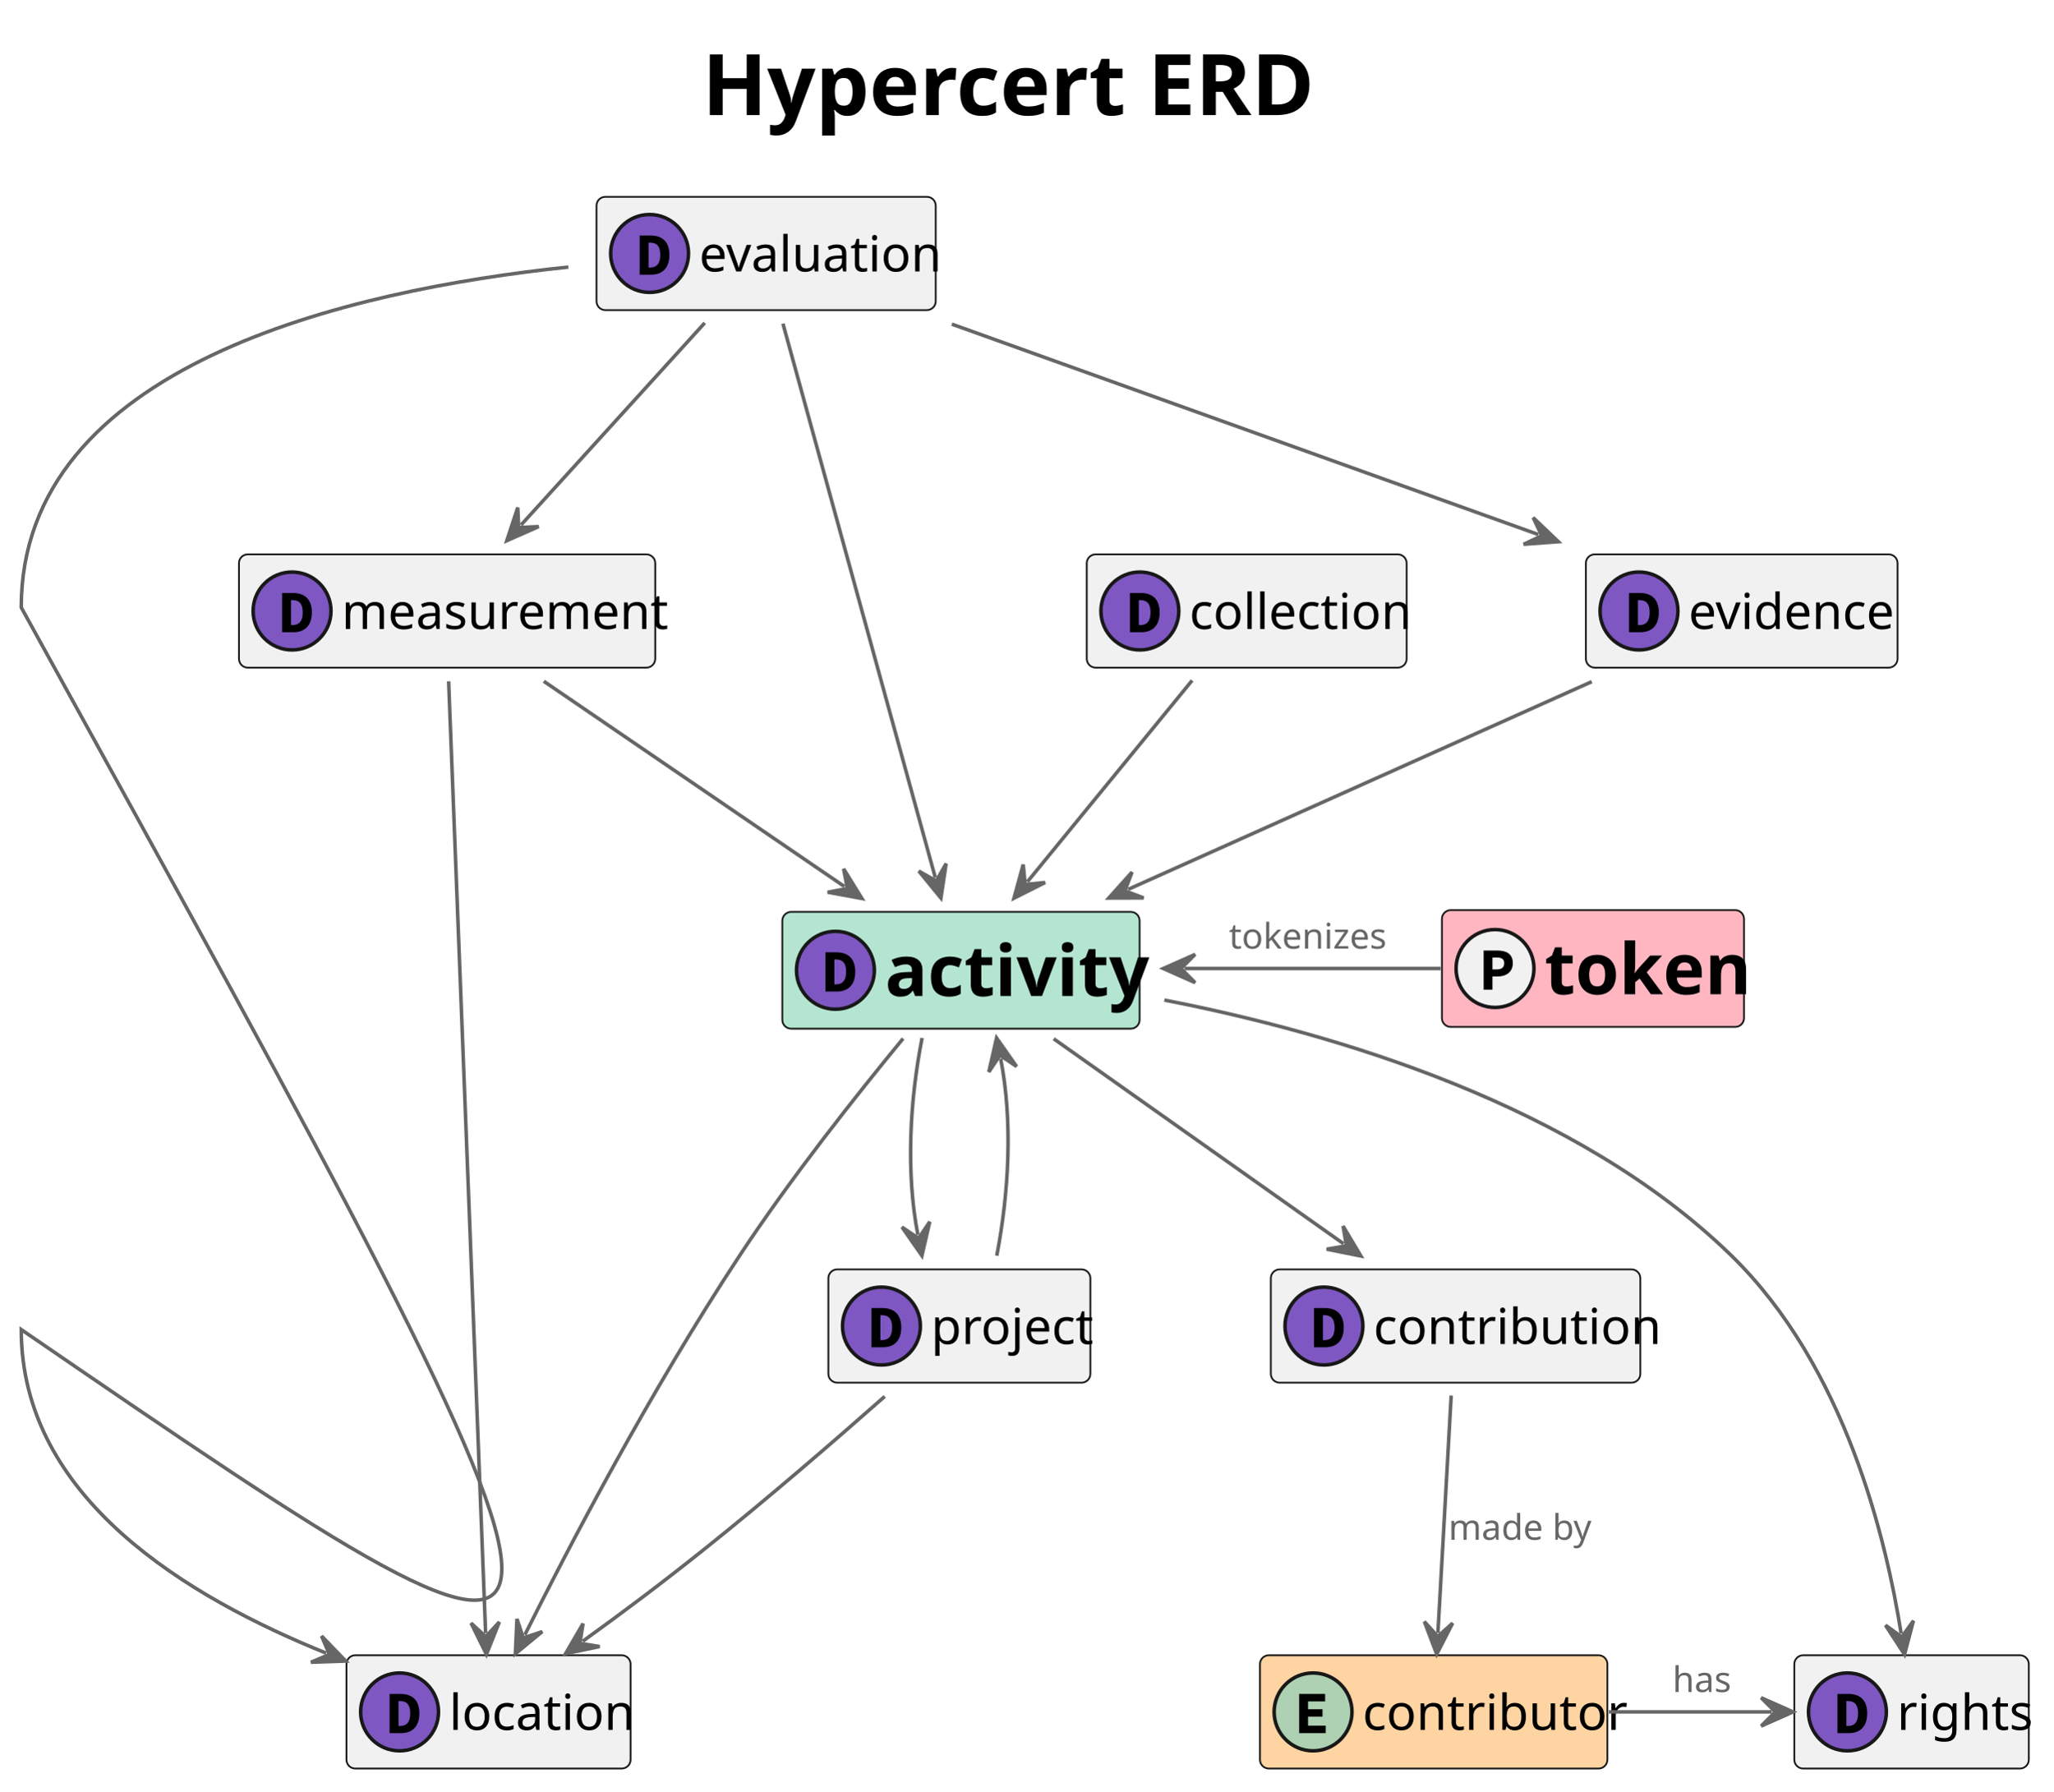
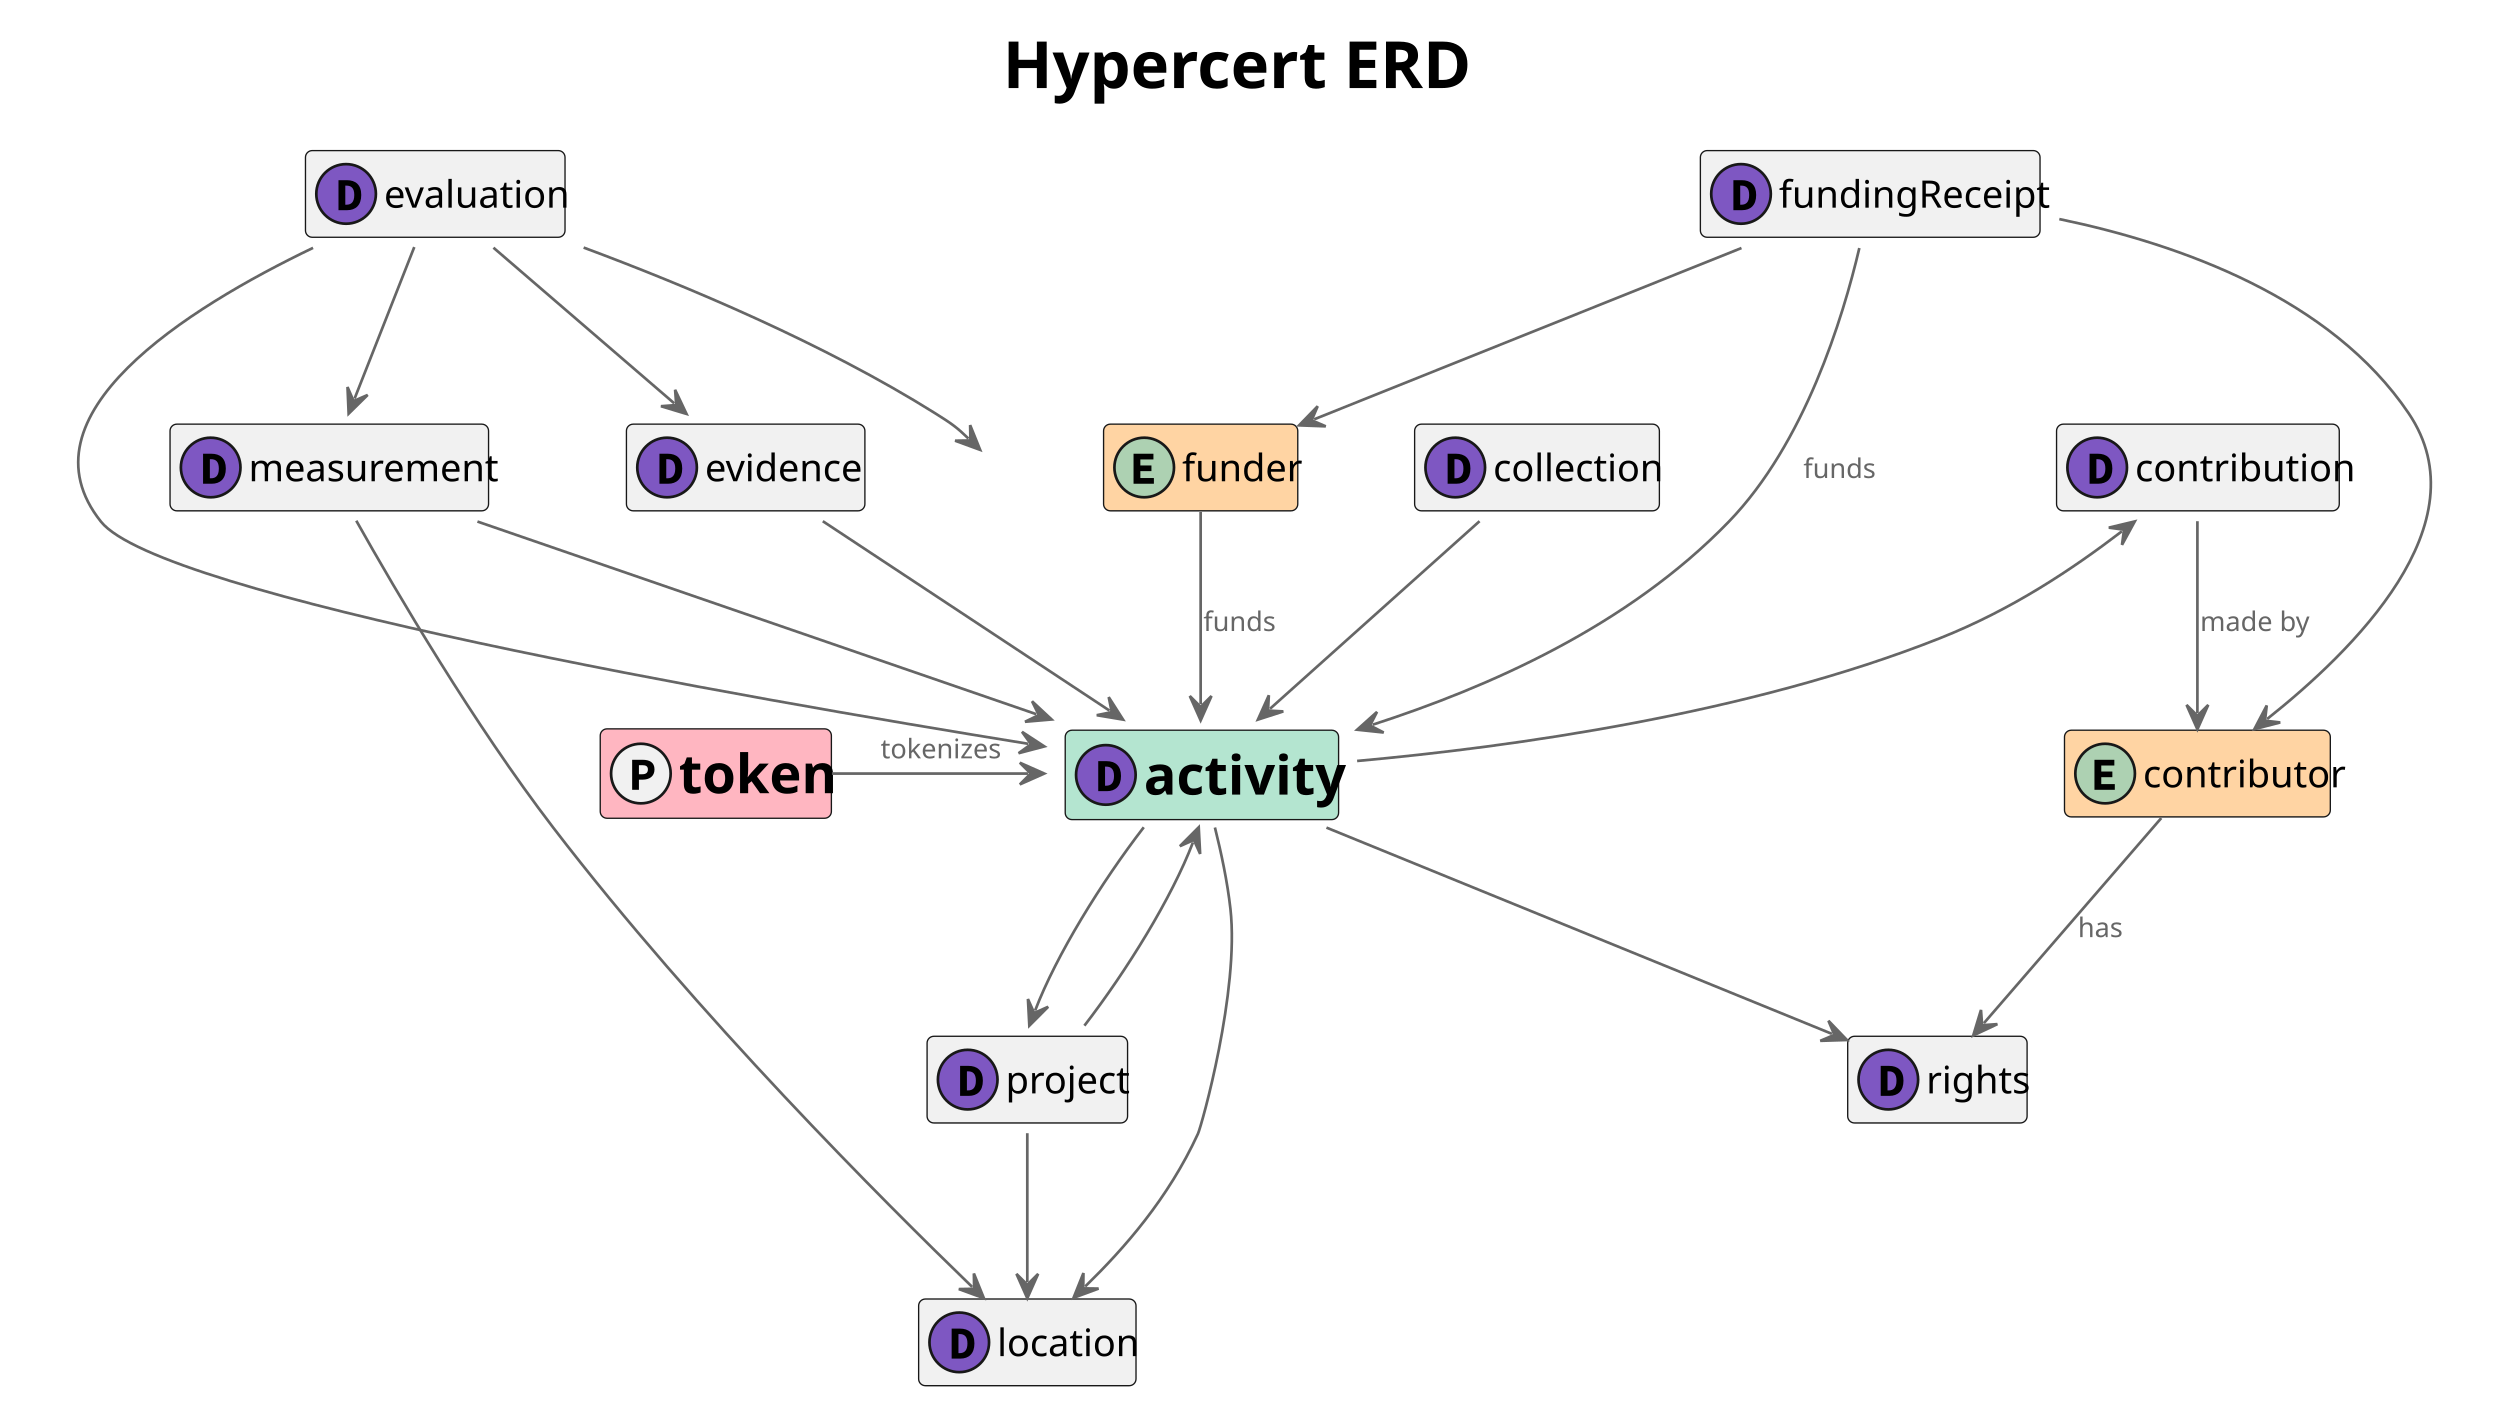
- <svg xmlns="http://www.w3.org/2000/svg" contentStyleType="text/css" data-diagram-type="CLASS" height="506px" preserveAspectRatio="none" style="width:580px;height:506px;background:#FFFFFF;" version="1.1" viewBox="0 0 580 506" width="580px" zoomAndPan="magnify">
+ <svg xmlns="http://www.w3.org/2000/svg" contentStyleType="text/css" data-diagram-type="CLASS" height="518px" preserveAspectRatio="none" style="width:923px;height:518px;background:#FFFFFF;" version="1.1" viewBox="0 0 923 518" width="923px" zoomAndPan="magnify">
  <defs />
  <g>
-     <g class="title" data-source-line="4">
-       <text fill="#000000" font-family="sans-serif" font-size="24" font-weight="bold" lengthAdjust="spacing" textLength="169.394" x="198.36" y="32.512">Hypercert ERD</text>
+     <g class="title" data-source-line="7">
+       <text fill="#000000" font-family="sans-serif" font-size="24" font-weight="bold" lengthAdjust="spacing" textLength="169.394" x="370.233" y="32.512">Hypercert ERD</text>
    </g>
-     <g class="entity" data-entity="contributor" data-source-line="44" data-uid="ent0002" id="entity_contributor">
-       <rect fill="#FFD4A3" height="32" rx="2.5" ry="2.5" style="stroke:#181818;stroke-width:0.5;" width="98.144" x="355.93" y="467.598" />
-       <ellipse cx="370.93" cy="483.598" fill="#ADD1B2" rx="11" ry="11" style="stroke:#181818;stroke-width:1;" />
-       <path d="M366.993,489.598 L374.508,489.598 L374.508,487.488 L369.508,487.488 L369.508,484.941 L373.602,484.941 L373.602,482.848 L369.508,482.848 L369.508,480.629 L374.336,480.629 L374.336,478.519 L366.993,478.519 L366.993,489.598 Z " fill="#000000" />
-       <text fill="#000000" font-family="sans-serif" font-size="14" lengthAdjust="spacing" textLength="66.144" x="384.93" y="488.68">contributor</text>
+     <g class="entity" data-entity="contributor" data-source-line="47" data-uid="ent0002" id="entity_contributor">
+       <rect fill="#FFD4A3" height="32" rx="2.5" ry="2.5" style="stroke:#181818;stroke-width:0.5;" width="98.144" x="762.21" y="269.598" />
+       <ellipse cx="777.21" cy="285.598" fill="#ADD1B2" rx="11" ry="11" style="stroke:#181818;stroke-width:1;" />
+       <path d="M773.273,291.598 L780.788,291.598 L780.788,289.488 L775.788,289.488 L775.788,286.941 L779.882,286.941 L779.882,284.848 L775.788,284.848 L775.788,282.629 L780.616,282.629 L780.616,280.519 L773.273,280.519 L773.273,291.598 Z " fill="#000000" />
+       <text fill="#000000" font-family="sans-serif" font-size="14" lengthAdjust="spacing" textLength="66.144" x="791.21" y="290.68">contributor</text>
    </g>
-     <g class="entity" data-entity="activity" data-source-line="52" data-uid="ent0003" id="entity_activity">
-       <rect fill="#B4E5D0" height="32.998" rx="2.5" ry="2.5" style="stroke:#181818;stroke-width:0.5;" width="100.926" x="221" y="257.598" />
-       <ellipse cx="236" cy="274.097" fill="#7E57C2" rx="11" ry="11" style="stroke:#181818;stroke-width:1;" />
-       <path d="M233.188,280.097 L236.406,280.097 C239.484,280.097 241.594,278.315 241.594,274.503 C241.594,270.69 239.484,269.019 236.25,269.019 L233.188,269.019 L233.188,280.097 Z M235.703,278.081 L235.703,271.034 L236.109,271.034 C237.844,271.034 239.016,271.847 239.016,274.503 C239.016,277.159 237.844,278.081 236.109,278.081 L235.703,278.081 Z " fill="#000000" />
-       <text fill="#000000" font-family="sans-serif" font-size="20" font-weight="bold" lengthAdjust="spacing" textLength="68.926" x="250" y="281.357">activity</text>
+     <g class="entity" data-entity="activity" data-source-line="55" data-uid="ent0003" id="entity_activity">
+       <rect fill="#B4E5D0" height="32.998" rx="2.5" ry="2.5" style="stroke:#181818;stroke-width:0.5;" width="100.926" x="393.28" y="269.598" />
+       <ellipse cx="408.28" cy="286.097" fill="#7E57C2" rx="11" ry="11" style="stroke:#181818;stroke-width:1;" />
+       <path d="M405.467,292.097 L408.686,292.097 C411.764,292.097 413.874,290.315 413.874,286.503 C413.874,282.69 411.764,281.019 408.53,281.019 L405.467,281.019 L405.467,292.097 Z M407.983,290.081 L407.983,283.034 L408.389,283.034 C410.124,283.034 411.296,283.847 411.296,286.503 C411.296,289.159 410.124,290.081 408.389,290.081 L407.983,290.081 Z " fill="#000000" />
+       <text fill="#000000" font-family="sans-serif" font-size="20" font-weight="bold" lengthAdjust="spacing" textLength="68.926" x="422.28" y="293.357">activity</text>
    </g>
-     <g class="entity" data-entity="evidence" data-source-line="70" data-uid="ent0004" id="entity_evidence">
-       <rect fill="#F1F1F1" height="32" rx="2.5" ry="2.5" style="stroke:#181818;stroke-width:0.5;" width="88.041" x="448" y="156.598" />
-       <ellipse cx="463" cy="172.598" fill="#7E57C2" rx="11" ry="11" style="stroke:#181818;stroke-width:1;" />
-       <path d="M460.188,178.598 L463.406,178.598 C466.484,178.598 468.594,176.816 468.594,173.004 C468.594,169.191 466.484,167.519 463.25,167.519 L460.188,167.519 L460.188,178.598 Z M462.703,176.582 L462.703,169.535 L463.109,169.535 C464.844,169.535 466.016,170.348 466.016,173.004 C466.016,175.66 464.844,176.582 463.109,176.582 L462.703,176.582 Z " fill="#000000" />
-       <text fill="#000000" font-family="sans-serif" font-size="14" lengthAdjust="spacing" textLength="56.041" x="477" y="177.68">evidence</text>
+     <g class="entity" data-entity="evidence" data-source-line="73" data-uid="ent0004" id="entity_evidence">
+       <rect fill="#F1F1F1" height="32" rx="2.5" ry="2.5" style="stroke:#181818;stroke-width:0.5;" width="88.041" x="231.28" y="156.598" />
+       <ellipse cx="246.28" cy="172.598" fill="#7E57C2" rx="11" ry="11" style="stroke:#181818;stroke-width:1;" />
+       <path d="M243.468,178.598 L246.686,178.598 C249.764,178.598 251.874,176.816 251.874,173.004 C251.874,169.191 249.764,167.519 246.53,167.519 L243.468,167.519 L243.468,178.598 Z M245.983,176.582 L245.983,169.535 L246.389,169.535 C248.124,169.535 249.296,170.348 249.296,173.004 C249.296,175.66 248.124,176.582 246.389,176.582 L245.983,176.582 Z " fill="#000000" />
+       <text fill="#000000" font-family="sans-serif" font-size="14" lengthAdjust="spacing" textLength="56.041" x="260.28" y="177.68">evidence</text>
    </g>
-     <g class="entity" data-entity="measurement" data-source-line="82" data-uid="ent0005" id="entity_measurement">
-       <rect fill="#F1F1F1" height="32" rx="2.5" ry="2.5" style="stroke:#181818;stroke-width:0.5;" width="117.593" x="67.5" y="156.598" />
-       <ellipse cx="82.5" cy="172.598" fill="#7E57C2" rx="11" ry="11" style="stroke:#181818;stroke-width:1;" />
-       <path d="M79.688,178.598 L82.906,178.598 C85.984,178.598 88.094,176.816 88.094,173.004 C88.094,169.191 85.984,167.519 82.75,167.519 L79.688,167.519 L79.688,178.598 Z M82.203,176.582 L82.203,169.535 L82.609,169.535 C84.344,169.535 85.516,170.348 85.516,173.004 C85.516,175.66 84.344,176.582 82.609,176.582 L82.203,176.582 Z " fill="#000000" />
-       <text fill="#000000" font-family="sans-serif" font-size="14" lengthAdjust="spacing" textLength="85.593" x="96.5" y="177.68">measurement</text>
+     <g class="entity" data-entity="measurement" data-source-line="85" data-uid="ent0005" id="entity_measurement">
+       <rect fill="#F1F1F1" height="32" rx="2.5" ry="2.5" style="stroke:#181818;stroke-width:0.5;" width="117.593" x="62.78" y="156.598" />
+       <ellipse cx="77.78" cy="172.598" fill="#7E57C2" rx="11" ry="11" style="stroke:#181818;stroke-width:1;" />
+       <path d="M74.968,178.598 L78.186,178.598 C81.264,178.598 83.374,176.816 83.374,173.004 C83.374,169.191 81.264,167.519 78.03,167.519 L74.968,167.519 L74.968,178.598 Z M77.483,176.582 L77.483,169.535 L77.889,169.535 C79.624,169.535 80.796,170.348 80.796,173.004 C80.796,175.66 79.624,176.582 77.889,176.582 L77.483,176.582 Z " fill="#000000" />
+       <text fill="#000000" font-family="sans-serif" font-size="14" lengthAdjust="spacing" textLength="85.593" x="91.78" y="177.68">measurement</text>
    </g>
-     <g class="entity" data-entity="evaluation" data-source-line="97" data-uid="ent0006" id="entity_evaluation">
-       <rect fill="#F1F1F1" height="32" rx="2.5" ry="2.5" style="stroke:#181818;stroke-width:0.5;" width="95.827" x="168.5" y="55.598" />
-       <ellipse cx="183.5" cy="71.598" fill="#7E57C2" rx="11" ry="11" style="stroke:#181818;stroke-width:1;" />
-       <path d="M180.688,77.598 L183.906,77.598 C186.984,77.598 189.094,75.816 189.094,72.004 C189.094,68.191 186.984,66.519 183.75,66.519 L180.688,66.519 L180.688,77.598 Z M183.203,75.582 L183.203,68.535 L183.609,68.535 C185.344,68.535 186.516,69.348 186.516,72.004 C186.516,74.66 185.344,75.582 183.609,75.582 L183.203,75.582 Z " fill="#000000" />
-       <text fill="#000000" font-family="sans-serif" font-size="14" lengthAdjust="spacing" textLength="63.827" x="197.5" y="76.68">evaluation</text>
+     <g class="entity" data-entity="evaluation" data-source-line="100" data-uid="ent0006" id="entity_evaluation">
+       <rect fill="#F1F1F1" height="32" rx="2.5" ry="2.5" style="stroke:#181818;stroke-width:0.5;" width="95.827" x="112.78" y="55.598" />
+       <ellipse cx="127.78" cy="71.598" fill="#7E57C2" rx="11" ry="11" style="stroke:#181818;stroke-width:1;" />
+       <path d="M124.968,77.598 L128.186,77.598 C131.264,77.598 133.374,75.816 133.374,72.004 C133.374,68.191 131.264,66.519 128.03,66.519 L124.968,66.519 L124.968,77.598 Z M127.483,75.582 L127.483,68.535 L127.889,68.535 C129.624,68.535 130.796,69.348 130.796,72.004 C130.796,74.66 129.624,75.582 127.889,75.582 L127.483,75.582 Z " fill="#000000" />
+       <text fill="#000000" font-family="sans-serif" font-size="14" lengthAdjust="spacing" textLength="63.827" x="141.78" y="76.68">evaluation</text>
    </g>
-     <g class="entity" data-entity="contribution" data-source-line="110" data-uid="ent0007" id="entity_contribution">
-       <rect fill="#F1F1F1" height="32" rx="2.5" ry="2.5" style="stroke:#181818;stroke-width:0.5;" width="104.379" x="359" y="358.598" />
-       <ellipse cx="374" cy="374.598" fill="#7E57C2" rx="11" ry="11" style="stroke:#181818;stroke-width:1;" />
-       <path d="M371.188,380.598 L374.406,380.598 C377.484,380.598 379.594,378.816 379.594,375.004 C379.594,371.191 377.484,369.519 374.25,369.519 L371.188,369.519 L371.188,380.598 Z M373.703,378.582 L373.703,371.535 L374.109,371.535 C375.844,371.535 377.016,372.348 377.016,375.004 C377.016,377.66 375.844,378.582 374.109,378.582 L373.703,378.582 Z " fill="#000000" />
-       <text fill="#000000" font-family="sans-serif" font-size="14" lengthAdjust="spacing" textLength="72.379" x="388" y="379.68">contribution</text>
+     <g class="entity" data-entity="contribution" data-source-line="113" data-uid="ent0007" id="entity_contribution">
+       <rect fill="#F1F1F1" height="32" rx="2.5" ry="2.5" style="stroke:#181818;stroke-width:0.5;" width="104.379" x="759.28" y="156.598" />
+       <ellipse cx="774.28" cy="172.598" fill="#7E57C2" rx="11" ry="11" style="stroke:#181818;stroke-width:1;" />
+       <path d="M771.467,178.598 L774.686,178.598 C777.764,178.598 779.874,176.816 779.874,173.004 C779.874,169.191 777.764,167.519 774.53,167.519 L771.467,167.519 L771.467,178.598 Z M773.983,176.582 L773.983,169.535 L774.389,169.535 C776.124,169.535 777.296,170.348 777.296,173.004 C777.296,175.66 776.124,176.582 774.389,176.582 L773.983,176.582 Z " fill="#000000" />
+       <text fill="#000000" font-family="sans-serif" font-size="14" lengthAdjust="spacing" textLength="72.379" x="788.28" y="177.68">contribution</text>
    </g>
-     <g class="entity" data-entity="location" data-source-line="122" data-uid="ent0008" id="entity_location">
-       <rect fill="#F1F1F1" height="32" rx="2.5" ry="2.5" style="stroke:#181818;stroke-width:0.5;" width="80.255" x="97.87" y="467.598" />
-       <ellipse cx="112.87" cy="483.598" fill="#7E57C2" rx="11" ry="11" style="stroke:#181818;stroke-width:1;" />
-       <path d="M110.058,489.598 L113.276,489.598 C116.354,489.598 118.464,487.816 118.464,484.004 C118.464,480.191 116.354,478.519 113.12,478.519 L110.058,478.519 L110.058,489.598 Z M112.573,487.582 L112.573,480.535 L112.979,480.535 C114.714,480.535 115.886,481.348 115.886,484.004 C115.886,486.66 114.714,487.582 112.979,487.582 L112.573,487.582 Z " fill="#000000" />
-       <text fill="#000000" font-family="sans-serif" font-size="14" lengthAdjust="spacing" textLength="48.255" x="126.87" y="488.68">location</text>
+     <g class="entity" data-entity="location" data-source-line="125" data-uid="ent0008" id="entity_location">
+       <rect fill="#F1F1F1" height="32" rx="2.5" ry="2.5" style="stroke:#181818;stroke-width:0.5;" width="80.255" x="339.16" y="479.598" />
+       <ellipse cx="354.16" cy="495.598" fill="#7E57C2" rx="11" ry="11" style="stroke:#181818;stroke-width:1;" />
+       <path d="M351.348,501.598 L354.566,501.598 C357.644,501.598 359.754,499.816 359.754,496.004 C359.754,492.191 357.644,490.519 354.41,490.519 L351.348,490.519 L351.348,501.598 Z M353.863,499.582 L353.863,492.535 L354.269,492.535 C356.004,492.535 357.176,493.348 357.176,496.004 C357.176,498.66 356.004,499.582 354.269,499.582 L353.863,499.582 Z " fill="#000000" />
+       <text fill="#000000" font-family="sans-serif" font-size="14" lengthAdjust="spacing" textLength="48.255" x="368.16" y="500.68">location</text>
    </g>
-     <g class="entity" data-entity="rights" data-source-line="135" data-uid="ent0009" id="entity_rights">
-       <rect fill="#F1F1F1" height="32" rx="2.5" ry="2.5" style="stroke:#181818;stroke-width:0.5;" width="66.234" x="506.88" y="467.598" />
-       <ellipse cx="521.88" cy="483.598" fill="#7E57C2" rx="11" ry="11" style="stroke:#181818;stroke-width:1;" />
-       <path d="M519.067,489.598 L522.286,489.598 C525.364,489.598 527.474,487.816 527.474,484.004 C527.474,480.191 525.364,478.519 522.13,478.519 L519.067,478.519 L519.067,489.598 Z M521.583,487.582 L521.583,480.535 L521.989,480.535 C523.724,480.535 524.896,481.348 524.896,484.004 C524.896,486.66 523.724,487.582 521.989,487.582 L521.583,487.582 Z " fill="#000000" />
-       <text fill="#000000" font-family="sans-serif" font-size="14" lengthAdjust="spacing" textLength="34.234" x="535.88" y="488.68">rights</text>
+     <g class="entity" data-entity="rights" data-source-line="138" data-uid="ent0009" id="entity_rights">
+       <rect fill="#F1F1F1" height="32" rx="2.5" ry="2.5" style="stroke:#181818;stroke-width:0.5;" width="66.234" x="682.17" y="382.598" />
+       <ellipse cx="697.17" cy="398.598" fill="#7E57C2" rx="11" ry="11" style="stroke:#181818;stroke-width:1;" />
+       <path d="M694.357,404.598 L697.576,404.598 C700.654,404.598 702.764,402.816 702.764,399.004 C702.764,395.191 700.654,393.519 697.42,393.519 L694.357,393.519 L694.357,404.598 Z M696.873,402.582 L696.873,395.535 L697.279,395.535 C699.014,395.535 700.186,396.348 700.186,399.004 C700.186,401.66 699.014,402.582 697.279,402.582 L696.873,402.582 Z " fill="#000000" />
+       <text fill="#000000" font-family="sans-serif" font-size="14" lengthAdjust="spacing" textLength="34.234" x="711.17" y="403.68">rights</text>
    </g>
-     <g class="entity" data-entity="collection" data-source-line="146" data-uid="ent0010" id="entity_collection">
-       <rect fill="#F1F1F1" height="32" rx="2.5" ry="2.5" style="stroke:#181818;stroke-width:0.5;" width="90.365" x="307" y="156.598" />
-       <ellipse cx="322" cy="172.598" fill="#7E57C2" rx="11" ry="11" style="stroke:#181818;stroke-width:1;" />
-       <path d="M319.188,178.598 L322.406,178.598 C325.484,178.598 327.594,176.816 327.594,173.004 C327.594,169.191 325.484,167.519 322.25,167.519 L319.188,167.519 L319.188,178.598 Z M321.703,176.582 L321.703,169.535 L322.109,169.535 C323.844,169.535 325.016,170.348 325.016,173.004 C325.016,175.66 323.844,176.582 322.109,176.582 L321.703,176.582 Z " fill="#000000" />
-       <text fill="#000000" font-family="sans-serif" font-size="14" lengthAdjust="spacing" textLength="58.365" x="336" y="177.68">collection</text>
+     <g class="entity" data-entity="collection" data-source-line="149" data-uid="ent0010" id="entity_collection">
+       <rect fill="#F1F1F1" height="32" rx="2.5" ry="2.5" style="stroke:#181818;stroke-width:0.5;" width="90.365" x="522.28" y="156.598" />
+       <ellipse cx="537.28" cy="172.598" fill="#7E57C2" rx="11" ry="11" style="stroke:#181818;stroke-width:1;" />
+       <path d="M534.467,178.598 L537.686,178.598 C540.764,178.598 542.874,176.816 542.874,173.004 C542.874,169.191 540.764,167.519 537.53,167.519 L534.467,167.519 L534.467,178.598 Z M536.983,176.582 L536.983,169.535 L537.389,169.535 C539.124,169.535 540.296,170.348 540.296,173.004 C540.296,175.66 539.124,176.582 537.389,176.582 L536.983,176.582 Z " fill="#000000" />
+       <text fill="#000000" font-family="sans-serif" font-size="14" lengthAdjust="spacing" textLength="58.365" x="551.28" y="177.68">collection</text>
    </g>
-     <g class="entity" data-entity="project" data-source-line="158" data-uid="ent0011" id="entity_project">
-       <rect fill="#F1F1F1" height="32" rx="2.5" ry="2.5" style="stroke:#181818;stroke-width:0.5;" width="74.02" x="234" y="358.598" />
-       <ellipse cx="249" cy="374.598" fill="#7E57C2" rx="11" ry="11" style="stroke:#181818;stroke-width:1;" />
-       <path d="M246.188,380.598 L249.406,380.598 C252.484,380.598 254.594,378.816 254.594,375.004 C254.594,371.191 252.484,369.519 249.25,369.519 L246.188,369.519 L246.188,380.598 Z M248.703,378.582 L248.703,371.535 L249.109,371.535 C250.844,371.535 252.016,372.348 252.016,375.004 C252.016,377.66 250.844,378.582 249.109,378.582 L248.703,378.582 Z " fill="#000000" />
-       <text fill="#000000" font-family="sans-serif" font-size="14" lengthAdjust="spacing" textLength="42.02" x="263" y="379.68">project</text>
+     <g class="entity" data-entity="project" data-source-line="161" data-uid="ent0011" id="entity_project">
+       <rect fill="#F1F1F1" height="32" rx="2.5" ry="2.5" style="stroke:#181818;stroke-width:0.5;" width="74.02" x="342.28" y="382.598" />
+       <ellipse cx="357.28" cy="398.598" fill="#7E57C2" rx="11" ry="11" style="stroke:#181818;stroke-width:1;" />
+       <path d="M354.467,404.598 L357.686,404.598 C360.764,404.598 362.874,402.816 362.874,399.004 C362.874,395.191 360.764,393.519 357.53,393.519 L354.467,393.519 L354.467,404.598 Z M356.983,402.582 L356.983,395.535 L357.389,395.535 C359.124,395.535 360.296,396.348 360.296,399.004 C360.296,401.66 359.124,402.582 357.389,402.582 L356.983,402.582 Z " fill="#000000" />
+       <text fill="#000000" font-family="sans-serif" font-size="14" lengthAdjust="spacing" textLength="42.02" x="371.28" y="403.68">project</text>
    </g>
-     <g class="entity" data-entity="token" data-source-line="174" data-uid="ent0012" id="entity_token">
-       <rect fill="#FFB6C1" height="32.998" rx="2.5" ry="2.5" style="stroke:#181818;stroke-width:0.5;" width="85.34" x="407.33" y="257.098" />
-       <ellipse cx="422.33" cy="273.597" fill="#F1F1F1" rx="11" ry="11" style="stroke:#181818;stroke-width:1;" />
-       <path d="M419.111,279.597 L421.611,279.597 L421.611,275.847 L423.033,275.847 C425.377,275.847 427.361,274.69 427.361,272.081 C427.361,269.394 425.424,268.519 423.033,268.519 L419.111,268.519 L419.111,279.597 Z M421.611,273.847 L421.611,270.503 L422.877,270.503 C424.205,270.503 424.924,270.925 424.924,272.081 C424.924,273.237 424.252,273.847 422.877,273.847 L421.611,273.847 Z " fill="#000000" />
-       <text fill="#000000" font-family="sans-serif" font-size="20" font-weight="bold" lengthAdjust="spacing" textLength="53.34" x="436.33" y="280.857">token</text>
+     <g class="entity" data-entity="funder" data-source-line="178" data-uid="ent0012" id="entity_funder">
+       <rect fill="#FFD4A3" height="32" rx="2.5" ry="2.5" style="stroke:#181818;stroke-width:0.5;" width="71.696" x="407.44" y="156.598" />
+       <ellipse cx="422.44" cy="172.598" fill="#ADD1B2" rx="11" ry="11" style="stroke:#181818;stroke-width:1;" />
+       <path d="M418.502,178.598 L426.018,178.598 L426.018,176.488 L421.018,176.488 L421.018,173.941 L425.112,173.941 L425.112,171.848 L421.018,171.848 L421.018,169.629 L425.846,169.629 L425.846,167.519 L418.502,167.519 L418.502,178.598 Z " fill="#000000" />
+       <text fill="#000000" font-family="sans-serif" font-size="14" lengthAdjust="spacing" textLength="39.696" x="436.44" y="177.68">funder</text>
    </g>
-     <g class="link" data-entity-1="activity" data-entity-2="contribution" data-source-line="180" data-uid="lnk13" id="link_activity_contribution">
-       <path codeLine="180" d="M297.66,293.448 C322.57,311.068 354.662,333.753 379.542,351.353" fill="none" id="activity-to-contribution" style="stroke:#666666;stroke-width:1;" />
-       <polygon fill="#666666" points="384.44,354.818,379.403,346.354,380.358,351.93,374.783,352.886,384.44,354.818" style="stroke:#666666;stroke-width:1;" />
+     <g class="entity" data-entity="fundingReceipt" data-source-line="185" data-uid="ent0013" id="entity_fundingReceipt">
+       <rect fill="#F1F1F1" height="32" rx="2.5" ry="2.5" style="stroke:#181818;stroke-width:0.5;" width="125.399" x="627.78" y="55.598" />
+       <ellipse cx="642.78" cy="71.598" fill="#7E57C2" rx="11" ry="11" style="stroke:#181818;stroke-width:1;" />
+       <path d="M639.967,77.598 L643.186,77.598 C646.264,77.598 648.374,75.816 648.374,72.004 C648.374,68.191 646.264,66.519 643.03,66.519 L639.967,66.519 L639.967,77.598 Z M642.483,75.582 L642.483,68.535 L642.889,68.535 C644.624,68.535 645.796,69.348 645.796,72.004 C645.796,74.66 644.624,75.582 642.889,75.582 L642.483,75.582 Z " fill="#000000" />
+       <text fill="#000000" font-family="sans-serif" font-size="14" lengthAdjust="spacing" textLength="93.399" x="656.78" y="76.68">fundingReceipt</text>
    </g>
-     <g class="link" data-entity-1="activity" data-entity-2="rights" data-source-line="181" data-uid="lnk14" id="link_activity_rights">
-       <path codeLine="181" d="M328.92,282.508 C377.36,291.938 445.37,312.148 489,354.598 C521.4,386.128 532.81,434.943 537.06,461.443" fill="none" id="activity-to-rights" style="stroke:#666666;stroke-width:1;" />
-       <polygon fill="#666666" points="538.01,467.368,540.534,457.848,537.218,462.431,532.635,459.115,538.01,467.368" style="stroke:#666666;stroke-width:1;" />
+     <g class="entity" data-entity="token" data-source-line="206" data-uid="ent0014" id="entity_token">
+       <rect fill="#FFB6C1" height="32.998" rx="2.5" ry="2.5" style="stroke:#181818;stroke-width:0.5;" width="85.34" x="221.61" y="269.098" />
+       <ellipse cx="236.61" cy="285.597" fill="#F1F1F1" rx="11" ry="11" style="stroke:#181818;stroke-width:1;" />
+       <path d="M233.391,291.597 L235.891,291.597 L235.891,287.847 L237.313,287.847 C239.657,287.847 241.641,286.69 241.641,284.081 C241.641,281.394 239.704,280.519 237.313,280.519 L233.391,280.519 L233.391,291.597 Z M235.891,285.847 L235.891,282.503 L237.157,282.503 C238.485,282.503 239.204,282.925 239.204,284.081 C239.204,285.237 238.532,285.847 237.157,285.847 L235.891,285.847 Z " fill="#000000" />
+       <text fill="#000000" font-family="sans-serif" font-size="20" font-weight="bold" lengthAdjust="spacing" textLength="53.34" x="250.61" y="292.857">token</text>
    </g>
-     <g class="link" data-entity-1="activity" data-entity-2="location" data-source-line="182" data-uid="lnk15" id="link_activity_location">
-       <path codeLine="182" d="M255.11,293.388 C242.05,309.228 223.41,332.738 209,354.598 C183.26,393.638 160.525,437.312 148.265,461.812" fill="none" id="activity-to-location" style="stroke:#666666;stroke-width:1;" />
-       <polygon fill="#666666" points="145.58,467.178,153.185,460.919,147.817,462.706,146.03,457.339,145.58,467.178" style="stroke:#666666;stroke-width:1;" />
+     <g class="entity" data-entity="hiddenLocation1" data-source-line="241" data-uid="ent0020" id="entity_hiddenLocation1">
+       <rect fill="none" height="26.099" rx="2.5" ry="2.5" style="stroke:none;stroke-width:0.5;" width="9.89" x="362.34" y="159.548" />
+       <text fill="#000000" font-family="sans-serif" font-size="14" lengthAdjust="spacing" textLength="3.89" x="365.34" y="177.679"> </text>
    </g>
-     <g class="link" data-entity-1="activity" data-entity-2="project" data-source-line="183" data-uid="lnk16" id="link_activity_project">
-       <path codeLine="183" d="M260.48,293.218 C257.02,310.808 255.87,331.167 259.29,348.837" fill="none" id="activity-to-project" style="stroke:#666666;stroke-width:1;" />
-       <polygon fill="#666666" points="260.43,354.728,262.647,345.132,259.48,349.819,254.793,346.652,260.43,354.728" style="stroke:#666666;stroke-width:1;" />
+     <g class="link" data-entity-1="token" data-entity-2="activity" data-source-line="277" data-uid="lnk33" id="link_token_activity">
+       <path codeLine="277" d="M307.16,285.598 C330.64,285.598 354.05,285.598 379.53,285.598" fill="none" id="token-to-activity" style="stroke:#666666;stroke-width:1;" />
+       <polygon fill="#666666" points="385.53,285.598,376.53,281.598,380.53,285.598,376.53,289.598,385.53,285.598" style="stroke:#666666;stroke-width:1;" />
+       <text fill="#666666" font-family="sans-serif" font-size="10" lengthAdjust="spacing" textLength="42.246" x="325.12" y="279.978">tokenizes</text>
    </g>
-     <g class="link" data-entity-1="project" data-entity-2="activity" data-source-line="192" data-uid="lnk25" id="link_project_activity">
-       <path codeLine="192" d="M281.57,354.728 C284.99,337.058 286.138,316.695 282.678,299.105" fill="none" id="project-to-activity" style="stroke:#666666;stroke-width:1;" />
-       <polygon fill="#666666" points="281.52,293.218,279.332,302.82,282.485,298.124,287.182,301.276,281.52,293.218" style="stroke:#666666;stroke-width:1;" />
+     <g class="link" data-entity-1="evaluation" data-entity-2="evidence" data-source-line="228" data-uid="lnk17" id="link_evaluation_evidence">
+       <path codeLine="228" d="M182.18,91.448 C202.65,109.068 228.484,131.302 248.914,148.902" fill="none" id="evaluation-to-evidence" style="stroke:#666666;stroke-width:1;" />
+       <polygon fill="#666666" points="253.46,152.818,249.252,143.913,249.672,149.554,244.031,149.974,253.46,152.818" style="stroke:#666666;stroke-width:1;" />
    </g>
-     <g class="link" data-entity-1="evidence" data-entity-2="activity" data-source-line="184" data-uid="lnk17" id="link_evidence_activity">
-       <path codeLine="184" d="M449.65,192.568 C410.42,210.138 357.866,233.685 318.686,251.235" fill="none" id="evidence-to-activity" style="stroke:#666666;stroke-width:1;" />
-       <polygon fill="#666666" points="313.21,253.688,323.059,253.659,317.773,251.644,319.788,246.358,313.21,253.688" style="stroke:#666666;stroke-width:1;" />
+     <g class="link" data-entity-1="evaluation" data-entity-2="measurement" data-source-line="229" data-uid="lnk18" id="link_evaluation_measurement">
+       <path codeLine="229" d="M152.95,91.218 C146.02,108.808 137.879,129.475 130.919,147.145" fill="none" id="evaluation-to-measurement" style="stroke:#666666;stroke-width:1;" />
+       <polygon fill="#666666" points="128.72,152.728,135.74,145.82,130.552,148.076,128.297,142.888,128.72,152.728" style="stroke:#666666;stroke-width:1;" />
    </g>
-     <g class="link" data-entity-1="measurement" data-entity-2="activity" data-source-line="185" data-uid="lnk18" id="link_measurement_activity">
-       <path codeLine="185" d="M153.61,192.448 C179.42,210.068 212.765,232.834 238.535,250.434" fill="none" id="measurement-to-activity" style="stroke:#666666;stroke-width:1;" />
-       <polygon fill="#666666" points="243.49,253.818,238.314,245.439,239.361,250.998,233.802,252.045,243.49,253.818" style="stroke:#666666;stroke-width:1;" />
+     <g class="link" data-entity-1="evaluation" data-entity-2="activity" data-source-line="230" data-uid="lnk19" id="link_evaluation_activity">
+       <path codeLine="230" d="M115.58,91.508 C68.75,113.998 6,153.438 37.28,192.598 C59.05,219.848 272.837,257.339 379.657,274.62" fill="none" id="evaluation-to-activity" style="stroke:#666666;stroke-width:1;" />
+       <polygon fill="#666666" points="385.58,275.578,377.334,270.192,380.644,274.779,376.057,278.089,385.58,275.578" style="stroke:#666666;stroke-width:1;" />
    </g>
-     <g class="link" data-entity-1="measurement" data-entity-2="location" data-source-line="186" data-uid="lnk19" id="link_measurement_location">
-       <path codeLine="186" d="M126.73,192.458 C128.93,248.938 135.177,409.932 137.177,461.352" fill="none" id="measurement-to-location" style="stroke:#666666;stroke-width:1;" />
-       <polygon fill="#666666" points="137.41,467.348,141.057,458.199,137.216,462.351,133.063,458.51,137.41,467.348" style="stroke:#666666;stroke-width:1;" />
+     <g class="link" data-entity-1="evaluation" data-entity-2="hiddenLocation1" data-source-line="243" data-uid="lnk21" id="link_evaluation_hiddenLocation1">
+       <path codeLine="243" d="M215.48,91.408 C253.45,105.538 304.23,126.848 345.28,152.598 C351.44,156.458 353.317,157.817 357.557,161.917" fill="none" id="evaluation-to-hiddenLocation1" style="stroke:#666666;stroke-width:1;" />
+       <polygon fill="#666666" points="361.87,166.088,358.181,156.956,358.276,162.612,352.62,162.707,361.87,166.088" style="stroke:#666666;stroke-width:1;" />
    </g>
-     <g class="link" data-entity-1="evaluation" data-entity-2="evidence" data-source-line="187" data-uid="lnk20" id="link_evaluation_evidence">
-       <path codeLine="187" d="M268.89,91.568 C318.19,109.258 385.632,133.442 434.582,151.002" fill="none" id="evaluation-to-evidence" style="stroke:#666666;stroke-width:1;" />
-       <polygon fill="#666666" points="440.23,153.028,433.109,146.224,435.524,151.339,430.408,153.754,440.23,153.028" style="stroke:#666666;stroke-width:1;" />
+     <g class="link" data-entity-1="evidence" data-entity-2="activity" data-source-line="252" data-uid="lnk22" id="link_evidence_activity">
+       <path codeLine="252" d="M303.78,192.428 C334.68,212.838 378.695,241.919 409.635,262.369" fill="none" id="evidence-to-activity" style="stroke:#666666;stroke-width:1;" />
+       <polygon fill="#666666" points="414.64,265.678,409.337,257.378,410.469,262.921,404.926,264.052,414.64,265.678" style="stroke:#666666;stroke-width:1;" />
    </g>
-     <g class="link" data-entity-1="evaluation" data-entity-2="measurement" data-source-line="188" data-uid="lnk21" id="link_evaluation_measurement">
-       <path codeLine="188" d="M199.07,91.218 C183.08,108.808 163.256,130.618 147.196,148.288" fill="none" id="evaluation-to-measurement" style="stroke:#666666;stroke-width:1;" />
-       <polygon fill="#666666" points="143.16,152.728,152.173,148.758,146.523,149.028,146.253,143.377,143.16,152.728" style="stroke:#666666;stroke-width:1;" />
+     <g class="link" data-entity-1="measurement" data-entity-2="activity" data-source-line="254" data-uid="lnk23" id="link_measurement_activity">
+       <path codeLine="254" d="M176.27,192.558 C235.46,212.958 323.378,243.262 382.578,263.672" fill="none" id="measurement-to-activity" style="stroke:#666666;stroke-width:1;" />
+       <polygon fill="#666666" points="388.25,265.628,381.045,258.913,383.523,263.998,378.438,266.476,388.25,265.628" style="stroke:#666666;stroke-width:1;" />
    </g>
-     <g class="link" data-entity-1="evaluation" data-entity-2="activity" data-source-line="189" data-uid="lnk22" id="link_evaluation_activity">
-       <path codeLine="189" d="M221.17,91.418 C231.66,129.528 253.698,209.703 264.208,247.903" fill="none" id="evaluation-to-activity" style="stroke:#666666;stroke-width:1;" />
-       <polygon fill="#666666" points="265.8,253.688,267.269,243.949,264.474,248.867,259.556,246.071,265.8,253.688" style="stroke:#666666;stroke-width:1;" />
+     <g class="link" data-entity-1="measurement" data-entity-2="location" data-source-line="264" data-uid="lnk24" id="link_measurement_location">
+       <path codeLine="264" d="M131.54,192.248 C146.29,218.478 174.96,267.358 204.28,305.598 C257.34,374.798 326.796,444.067 358.936,475.137" fill="none" id="measurement-to-location" style="stroke:#666666;stroke-width:1;" />
+       <polygon fill="#666666" points="363.25,479.308,359.559,470.176,359.655,475.832,353.999,475.928,363.25,479.308" style="stroke:#666666;stroke-width:1;" />
    </g>
-     <g class="link" data-entity-1="evaluation" data-entity-2="location" data-source-line="190" data-uid="lnk23" id="link_evaluation_location">
-       <path codeLine="190" d="M160.55,75.438 C98.33,81.968 6,103.178 6,171.598 C187,499.598 187,499.598 6,375.598 C6,423.388 53.298,451.287 92.118,466.997" fill="none" id="evaluation-to-location" style="stroke:#666666;stroke-width:1;" />
-       <polygon fill="#666666" points="97.68,469.248,90.838,462.164,93.045,467.372,87.837,469.579,97.68,469.248" style="stroke:#666666;stroke-width:1;" />
+     <g class="link" data-entity-1="collection" data-entity-2="activity" data-source-line="267" data-uid="lnk25" id="link_collection_activity">
+       <path codeLine="267" d="M546.25,192.428 C523.45,212.838 491.73,241.225 468.89,261.675" fill="none" id="collection-to-activity" style="stroke:#666666;stroke-width:1;" />
+       <polygon fill="#666666" points="464.42,265.678,473.793,262.654,468.145,262.342,468.457,256.694,464.42,265.678" style="stroke:#666666;stroke-width:1;" />
    </g>
-     <g class="link" data-entity-1="collection" data-entity-2="activity" data-source-line="191" data-uid="lnk24" id="link_collection_activity">
-       <path codeLine="191" d="M336.76,192.218 C322.37,209.808 304.7,231.414 290.24,249.084" fill="none" id="collection-to-activity" style="stroke:#666666;stroke-width:1;" />
-       <polygon fill="#666666" points="286.44,253.728,295.235,249.296,289.606,249.858,289.044,244.229,286.44,253.728" style="stroke:#666666;stroke-width:1;" />
+     <g class="link" data-entity-1="project" data-entity-2="activity" data-source-line="269" data-uid="lnk26" id="link_project_activity">
+       <path codeLine="269" d="M400.36,378.678 C416.1,358.228 432.628,331.442 440.428,311.032" fill="none" id="project-to-activity" style="stroke:#666666;stroke-width:1;" />
+       <polygon fill="#666666" points="442.57,305.428,435.621,312.407,440.785,310.098,443.094,315.263,442.57,305.428" style="stroke:#666666;stroke-width:1;" />
    </g>
-     <g class="link" data-entity-1="project" data-entity-2="location" data-source-line="193" data-uid="lnk26" id="link_project_location">
-       <path codeLine="193" d="M249.93,394.478 C235.76,406.988 216.54,423.608 199,437.598 C186.24,447.778 176.394,455.134 164.614,463.644" fill="none" id="project-to-location" style="stroke:#666666;stroke-width:1;" />
-       <polygon fill="#666666" points="159.75,467.158,169.388,465.13,163.803,464.23,164.703,458.645,159.75,467.158" style="stroke:#666666;stroke-width:1;" />
+     <g class="link" data-entity-1="activity" data-entity-2="project" data-source-line="275" data-uid="lnk32" id="link_activity_project">
+       <path codeLine="275" d="M422.28,305.428 C406.55,325.838 390.005,352.624 382.175,373.074" fill="none" id="activity-to-project" style="stroke:#666666;stroke-width:1;" />
+       <polygon fill="#666666" points="380.03,378.678,386.984,371.703,381.818,374.008,379.513,368.842,380.03,378.678" style="stroke:#666666;stroke-width:1;" />
    </g>
-     <g class="link" data-entity-1="activity" data-entity-2="token" data-source-line="194" data-uid="lnk28" id="link_activity_token">
-       <path codeLine="194" d="M334.62,273.598 C360.07,273.598 383.47,273.598 406.97,273.598" fill="none" id="activity-backto-token" style="stroke:#666666;stroke-width:1;" />
-       <polygon fill="#666666" points="328.62,273.598,337.62,277.598,333.62,273.598,337.62,269.598,328.62,273.598" style="stroke:#666666;stroke-width:1;" />
-       <text fill="#666666" font-family="sans-serif" font-size="10" lengthAdjust="spacing" textLength="42.246" x="347.17" y="267.978">tokenizes</text>
+     <g class="link" data-entity-1="project" data-entity-2="location" data-source-line="270" data-uid="lnk27" id="link_project_location">
+       <path codeLine="270" d="M379.28,418.368 C379.28,436.208 379.28,456.718 379.28,473.318" fill="none" id="project-to-location" style="stroke:#666666;stroke-width:1;" />
+       <polygon fill="#666666" points="379.28,479.318,383.28,470.318,379.28,474.318,375.28,470.318,379.28,479.318" style="stroke:#666666;stroke-width:1;" />
    </g>
-     <g class="link" data-entity-1="contribution" data-entity-2="contributor" data-source-line="195" data-uid="lnk29" id="link_contribution_contributor">
-       <path codeLine="195" d="M409.95,394.238 C408.79,414.948 407.276,442.027 406.196,461.297" fill="none" id="contribution-to-contributor" style="stroke:#666666;stroke-width:1;" />
-       <polygon fill="#666666" points="405.86,467.288,410.357,458.526,406.14,462.296,402.37,458.078,405.86,467.288" style="stroke:#666666;stroke-width:1;" />
-       <text fill="#666666" font-family="sans-serif" font-size="10" lengthAdjust="spacing" textLength="38.355" x="409.18" y="434.978">made by</text>
+     <g class="link" data-entity-1="contribution" data-entity-2="activity" data-source-line="272" data-uid="lnk29" id="link_contribution_activity">
+       <path codeLine="272" d="M783.393,196.161 C765.013,210.212 742.83,225.058 716.28,235.598 C645.35,263.758 557.6,275.828 501.05,280.948" fill="none" id="contribution-backto-activity" style="stroke:#666666;stroke-width:1;" />
+       <polygon fill="#666666" points="788.16,192.518,778.581,194.805,784.188,195.554,783.439,201.161,788.16,192.518" style="stroke:#666666;stroke-width:1;" />
    </g>
-     <g class="link" data-entity-1="contributor" data-entity-2="rights" data-source-line="196" data-uid="lnk30" id="link_contributor_rights">
-       <path codeLine="196" d="M454.5,483.598 C471.81,483.598 484.82,483.598 500.51,483.598" fill="none" id="contributor-to-rights" style="stroke:#666666;stroke-width:1;" />
-       <polygon fill="#666666" points="506.51,483.598,497.51,479.598,501.51,483.598,497.51,487.598,506.51,483.598" style="stroke:#666666;stroke-width:1;" />
-       <text fill="#666666" font-family="sans-serif" font-size="10" lengthAdjust="spacing" textLength="16.123" x="472.48" y="477.978">has</text>
+     <g class="link" data-entity-1="activity" data-entity-2="rights" data-source-line="273" data-uid="lnk30" id="link_activity_rights">
+       <path codeLine="273" d="M489.73,305.558 C544.36,327.848 628.114,362.031 676.334,381.701" fill="none" id="activity-to-rights" style="stroke:#666666;stroke-width:1;" />
+       <polygon fill="#666666" points="681.89,383.968,675.067,376.865,677.26,382.079,672.046,384.272,681.89,383.968" style="stroke:#666666;stroke-width:1;" />
+     </g>
+     <g class="link" data-entity-1="activity" data-entity-2="location" data-source-line="274" data-uid="lnk31" id="link_activity_location">
+       <path codeLine="274" d="M448.55,305.518 C450.81,314.538 453.17,325.548 454.28,335.598 C457.64,365.838 443.62,415.688 442.28,418.598 C431.33,442.418 415.268,460.731 400.648,474.971" fill="none" id="activity-to-location" style="stroke:#666666;stroke-width:1;" />
+       <polygon fill="#666666" points="396.35,479.158,405.588,475.743,399.932,475.669,400.006,470.013,396.35,479.158" style="stroke:#666666;stroke-width:1;" />
+     </g>
+     <g class="link" data-entity-1="contribution" data-entity-2="contributor" data-source-line="279" data-uid="lnk34" id="link_contribution_contributor">
+       <path codeLine="279" d="M811.28,192.428 C811.28,214.078 811.28,243.198 811.28,263.258" fill="none" id="contribution-to-contributor" style="stroke:#666666;stroke-width:1;" />
+       <polygon fill="#666666" points="811.28,269.258,815.28,260.258,811.28,264.258,807.28,260.258,811.28,269.258" style="stroke:#666666;stroke-width:1;" />
+       <text fill="#666666" font-family="sans-serif" font-size="10" lengthAdjust="spacing" textLength="38.355" x="812.28" y="232.977">made by</text>
+     </g>
+     <g class="link" data-entity-1="contributor" data-entity-2="rights" data-source-line="280" data-uid="lnk35" id="link_contributor_rights">
+       <path codeLine="280" d="M797.94,302.028 C779.59,323.238 750.725,356.619 732.444,377.759" fill="none" id="contributor-to-rights" style="stroke:#666666;stroke-width:1;" />
+       <polygon fill="#666666" points="728.52,382.298,737.433,378.106,731.79,378.516,731.381,372.873,728.52,382.298" style="stroke:#666666;stroke-width:1;" />
+       <text fill="#666666" font-family="sans-serif" font-size="10" lengthAdjust="spacing" textLength="16.123" x="767.16" y="345.978">has</text>
+     </g>
+     <g class="link" data-entity-1="funder" data-entity-2="activity" data-source-line="282" data-uid="lnk36" id="link_funder_activity">
+       <path codeLine="282" d="M443.28,189.028 C443.28,209.168 443.28,238.368 443.28,259.968" fill="none" id="funder-to-activity" style="stroke:#666666;stroke-width:1;" />
+       <polygon fill="#666666" points="443.28,265.968,447.28,256.968,443.28,260.968,439.28,256.968,443.28,265.968" style="stroke:#666666;stroke-width:1;" />
+       <text fill="#666666" font-family="sans-serif" font-size="10" lengthAdjust="spacing" textLength="24.463" x="444.28" y="232.977">funds</text>
+     </g>
+     <g class="link" data-entity-1="fundingReceipt" data-entity-2="funder" data-source-line="283" data-uid="lnk37" id="link_fundingReceipt_funder">
+       <path codeLine="283" d="M642.95,91.568 C595.32,110.658 528.469,137.455 485.189,154.805" fill="none" id="fundingReceipt-to-funder" style="stroke:#666666;stroke-width:1;" />
+       <polygon fill="#666666" points="479.62,157.038,489.462,157.402,484.261,155.177,486.485,149.976,479.62,157.038" style="stroke:#666666;stroke-width:1;" />
+     </g>
+     <g class="link" data-entity-1="fundingReceipt" data-entity-2="contributor" data-source-line="284" data-uid="lnk38" id="link_fundingReceipt_contributor">
+       <path codeLine="284" d="M760.3,80.888 C805.34,90.248 860.62,110.178 889.28,152.598 C916.86,193.398 868.539,240.437 837.019,265.457" fill="none" id="fundingReceipt-to-contributor" style="stroke:#666666;stroke-width:1;" />
+       <polygon fill="#666666" points="832.32,269.188,841.856,266.725,836.236,266.079,836.882,260.459,832.32,269.188" style="stroke:#666666;stroke-width:1;" />
+     </g>
+     <g class="link" data-entity-1="fundingReceipt" data-entity-2="activity" data-source-line="285" data-uid="lnk39" id="link_fundingReceipt_activity">
+       <path codeLine="285" d="M686.47,91.578 C680.4,117.418 666.24,163.728 638.28,192.598 C600.78,231.318 549.479,253.74 506.769,267.56" fill="none" id="fundingReceipt-to-activity" style="stroke:#666666;stroke-width:1;" />
+       <polygon fill="#666666" points="501.06,269.408,510.854,270.443,505.817,267.868,508.391,262.831,501.06,269.408" style="stroke:#666666;stroke-width:1;" />
+       <text fill="#666666" font-family="sans-serif" font-size="10" lengthAdjust="spacing" textLength="24.463" x="665.8" y="176.477">funds</text>
    </g>
  </g>
</svg>
